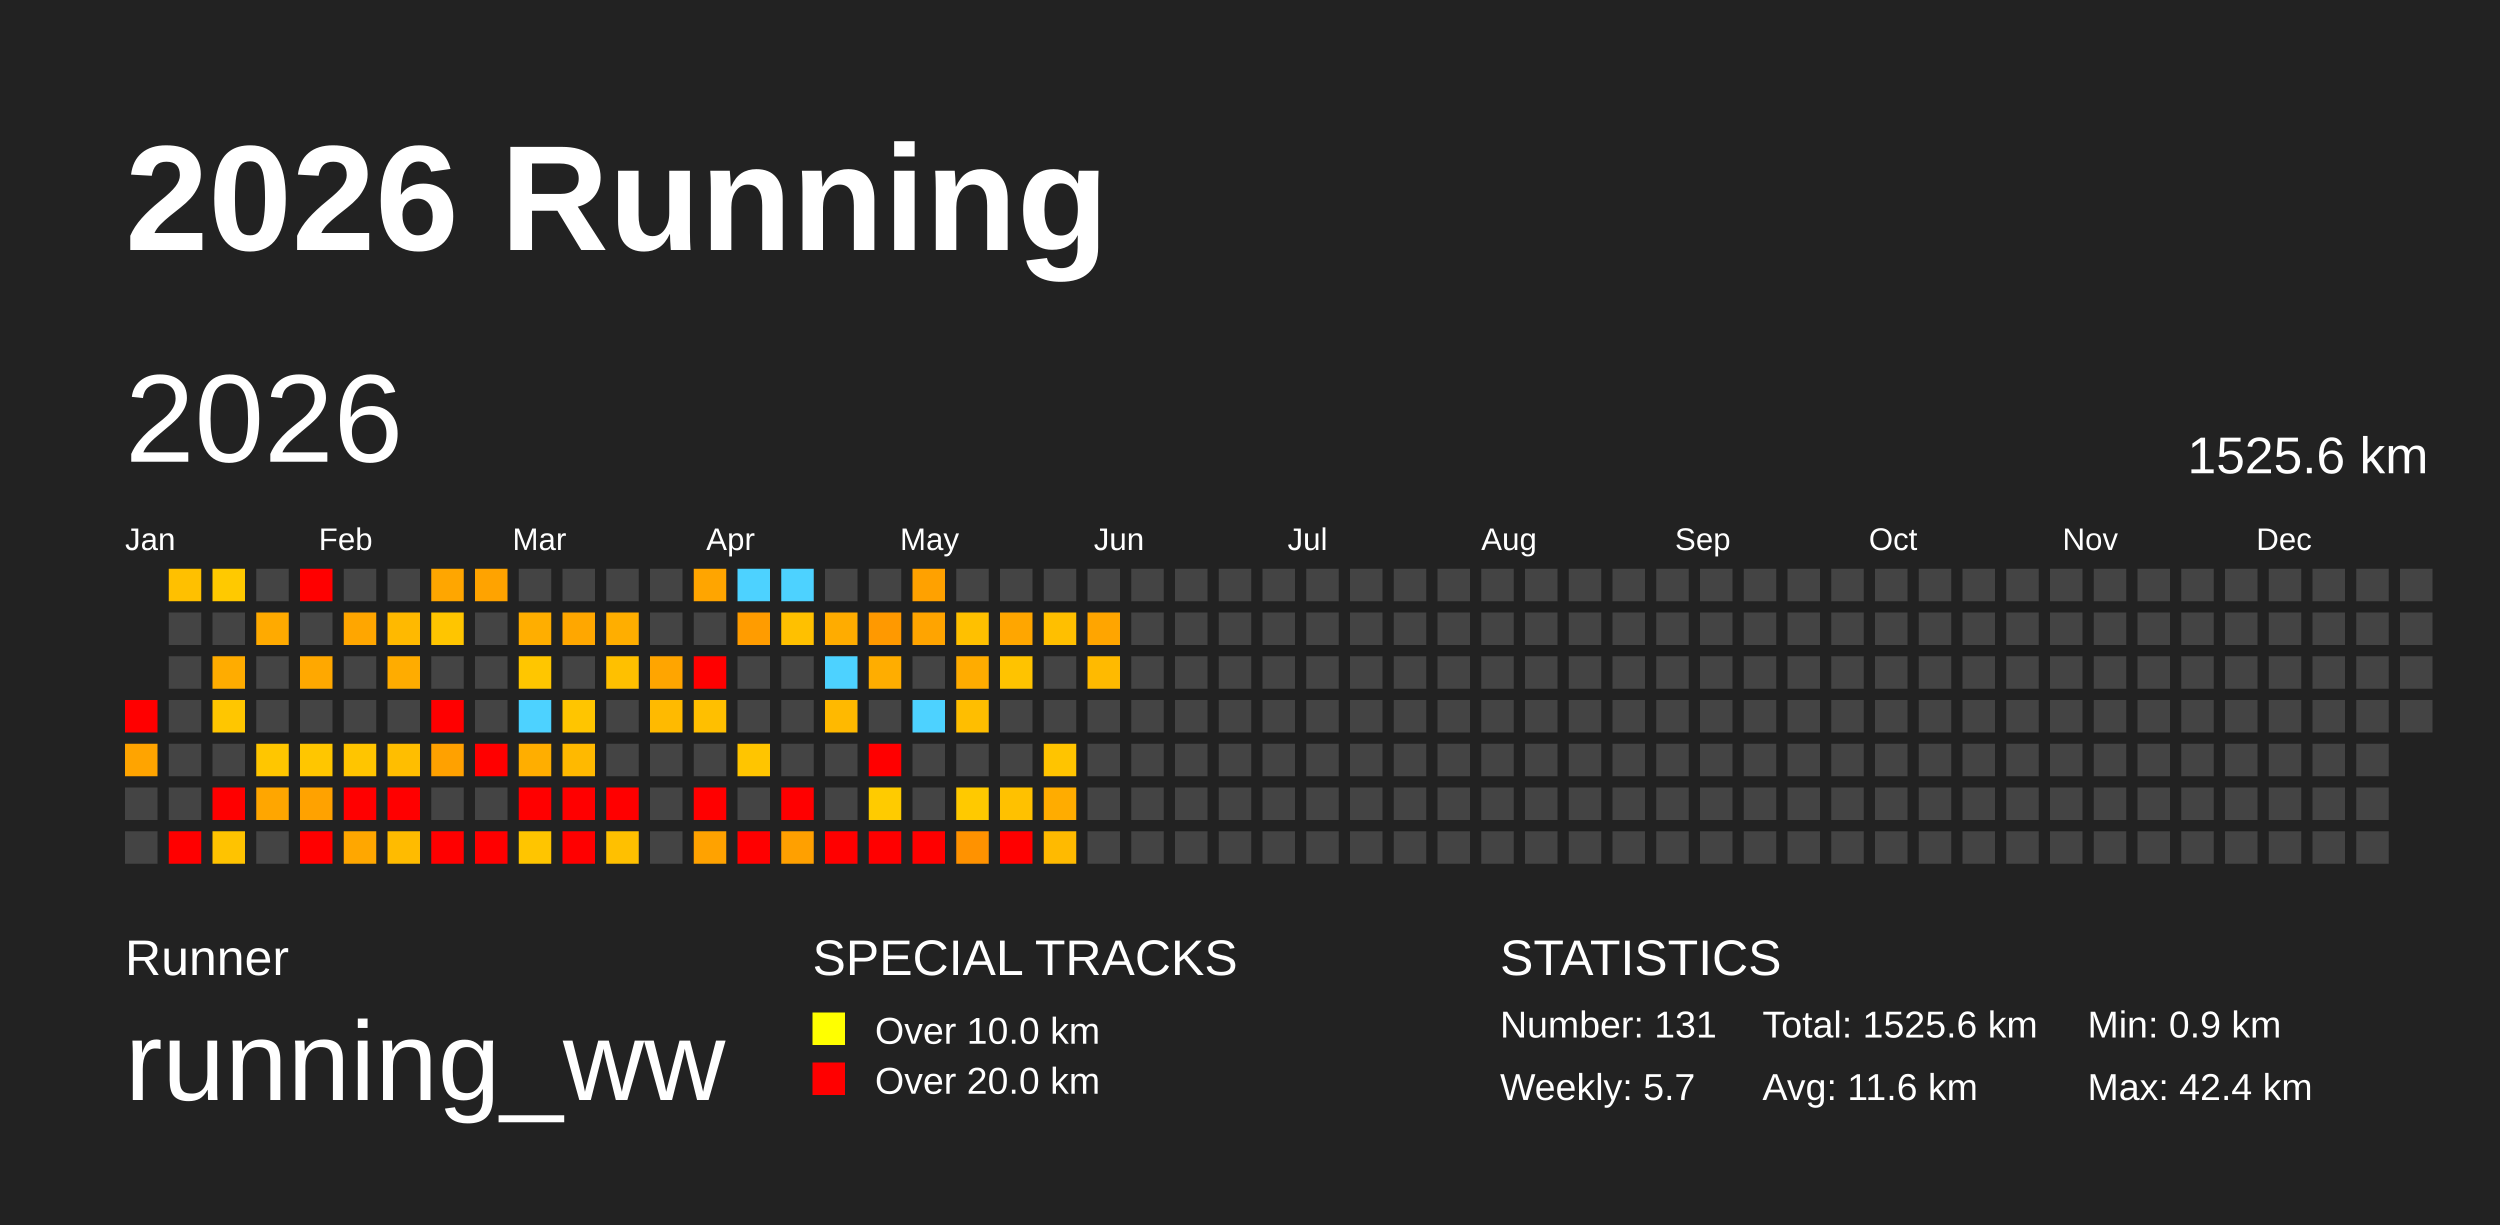
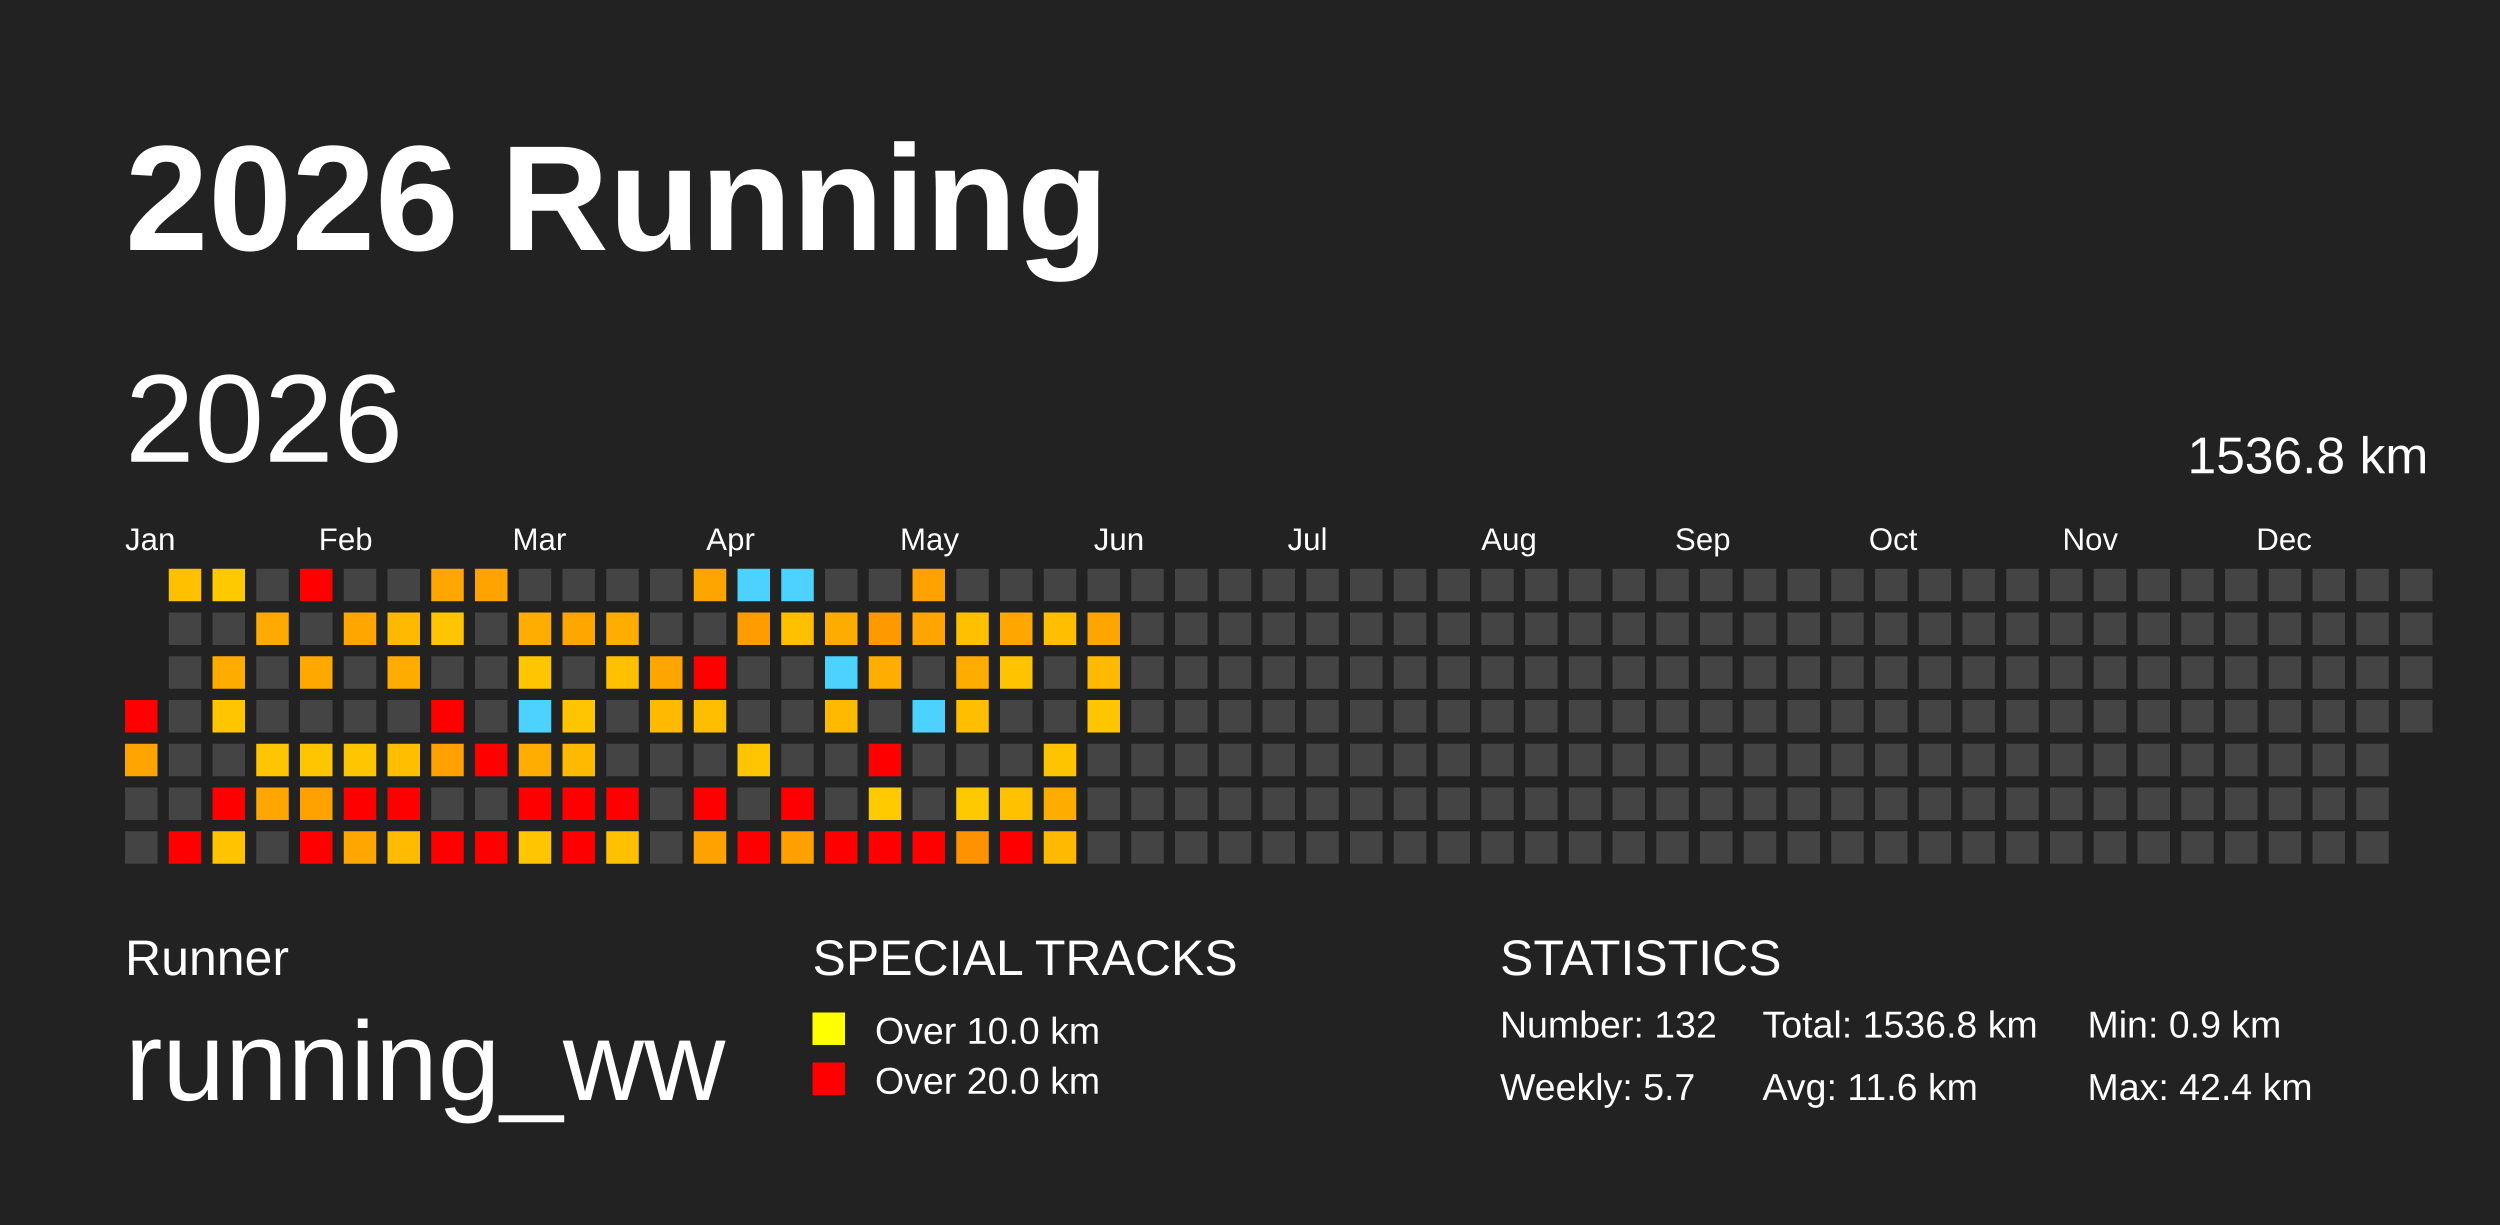
<svg xmlns="http://www.w3.org/2000/svg" baseProfile="full" height="98mm" version="1.1" viewBox="0,0,200,98" width="200mm">
  <defs />
  <rect fill="#222222" height="98" width="200" x="0" y="0" />
  <text fill="#FFFFFF" style="font-size:12px; font-family:Arial; font-weight:bold;" x="10" y="20">2026 Running</text>
  <text fill="#FFFFFF" style="font-size:4px; font-family:Arial" x="10" y="78">Runner</text>
  <text fill="#FFFFFF" style="font-size:9px; font-family:Arial" x="10" y="88">running_ww</text>
  <text fill="#FFFFFF" style="font-size:4px; font-family:Arial" x="65" y="78">SPECIAL TRACKS</text>
  <rect fill="yellow" height="2.6" width="2.6" x="65" y="81" />
  <text fill="#FFFFFF" style="font-size:3px; font-family:Arial" x="70" y="83.5">Over 10.0 km</text>
  <rect fill="red" height="2.6" width="2.6" x="65" y="85" />
  <text fill="#FFFFFF" style="font-size:3px; font-family:Arial" x="70" y="87.5">Over 20.0 km</text>
  <text fill="#FFFFFF" style="font-size:4px; font-family:Arial" x="120" y="78">STATISTICS</text>
-   <text fill="#FFFFFF" style="font-size:3px; font-family:Arial" x="120" y="83">Number: 131</text>
+   <text fill="#FFFFFF" style="font-size:3px; font-family:Arial" x="120" y="83">Number: 132</text>
  <text fill="#FFFFFF" style="font-size:3px; font-family:Arial" x="120" y="88">Weekly: 5.7</text>
-   <text fill="#FFFFFF" style="font-size:3px; font-family:Arial" x="141" y="83">Total: 1525.6 km</text>
+   <text fill="#FFFFFF" style="font-size:3px; font-family:Arial" x="141" y="83">Total: 1536.8 km</text>
  <text fill="#FFFFFF" style="font-size:3px; font-family:Arial" x="141" y="88">Avg: 11.6 km</text>
  <text fill="#FFFFFF" style="font-size:3px; font-family:Arial" x="167" y="83">Min: 0.9 km</text>
  <text fill="#FFFFFF" style="font-size:3px; font-family:Arial" x="167" y="88">Max: 42.4 km</text>
  <text dominant-baseline="hanging" fill="#FFFFFF" style="font-size:10.0px; font-family:Arial;" x="10" y="30">2026</text>
-   <text dominant-baseline="hanging" fill="#FFFFFF" style="font-size:4.125px; font-family:Arial;" x="175" y="35">1525.6 km</text>
+   <text dominant-baseline="hanging" fill="#FFFFFF" style="font-size:4.125px; font-family:Arial;" x="175" y="35">1536.8 km</text>
  <text fill="#FFFFFF" style="font-size:2.5px; font-family:Arial" x="10.0" y="44">Jan</text>
  <text fill="#FFFFFF" style="font-size:2.5px; font-family:Arial" x="25.5" y="44">Feb</text>
  <text fill="#FFFFFF" style="font-size:2.5px; font-family:Arial" x="41.0" y="44">Mar</text>
  <text fill="#FFFFFF" style="font-size:2.5px; font-family:Arial" x="56.5" y="44">Apr</text>
  <text fill="#FFFFFF" style="font-size:2.5px; font-family:Arial" x="72.0" y="44">May</text>
  <text fill="#FFFFFF" style="font-size:2.5px; font-family:Arial" x="87.5" y="44">Jun</text>
  <text fill="#FFFFFF" style="font-size:2.5px; font-family:Arial" x="103.0" y="44">Jul</text>
  <text fill="#FFFFFF" style="font-size:2.5px; font-family:Arial" x="118.5" y="44">Aug</text>
  <text fill="#FFFFFF" style="font-size:2.5px; font-family:Arial" x="134.0" y="44">Sep</text>
  <text fill="#FFFFFF" style="font-size:2.5px; font-family:Arial" x="149.5" y="44">Oct</text>
  <text fill="#FFFFFF" style="font-size:2.5px; font-family:Arial" x="165.0" y="44">Nov</text>
  <text fill="#FFFFFF" style="font-size:2.5px; font-family:Arial" x="180.5" y="44">Dec</text>
  <rect fill="red" height="2.6" width="2.6" x="10.0" y="56.0" />
  <rect fill="#ffa400" height="2.6" width="2.6" x="10.0" y="59.5" />
  <rect fill="#444444" height="2.6" width="2.6" x="10.0" y="63.0" />
  <rect fill="#444444" height="2.6" width="2.6" x="10.0" y="66.5" />
  <rect fill="#ffc000" height="2.6" width="2.6" x="13.5" y="45.5" />
  <rect fill="#444444" height="2.6" width="2.6" x="13.5" y="49.0" />
  <rect fill="#444444" height="2.6" width="2.6" x="13.5" y="52.5" />
  <rect fill="#444444" height="2.6" width="2.6" x="13.5" y="56.0" />
  <rect fill="#444444" height="2.6" width="2.6" x="13.5" y="59.5" />
  <rect fill="#444444" height="2.6" width="2.6" x="13.5" y="63.0" />
  <rect fill="red" height="2.6" width="2.6" x="13.5" y="66.5" />
  <rect fill="#ffc900" height="2.6" width="2.6" x="17.0" y="45.5" />
  <rect fill="#444444" height="2.6" width="2.6" x="17.0" y="49.0" />
  <rect fill="#ffac00" height="2.6" width="2.6" x="17.0" y="52.5" />
  <rect fill="#ffc600" height="2.6" width="2.6" x="17.0" y="56.0" />
  <rect fill="#444444" height="2.6" width="2.6" x="17.0" y="59.5" />
  <rect fill="red" height="2.6" width="2.6" x="17.0" y="63.0" />
  <rect fill="#ffc300" height="2.6" width="2.6" x="17.0" y="66.5" />
  <rect fill="#444444" height="2.6" width="2.6" x="20.5" y="45.5" />
  <rect fill="#ffaa00" height="2.6" width="2.6" x="20.5" y="49.0" />
  <rect fill="#444444" height="2.6" width="2.6" x="20.5" y="52.5" />
  <rect fill="#444444" height="2.6" width="2.6" x="20.5" y="56.0" />
  <rect fill="#ffc600" height="2.6" width="2.6" x="20.5" y="59.5" />
  <rect fill="#ffa600" height="2.6" width="2.6" x="20.5" y="63.0" />
  <rect fill="#444444" height="2.6" width="2.6" x="20.5" y="66.5" />
  <rect fill="red" height="2.6" width="2.6" x="24.0" y="45.5" />
  <rect fill="#444444" height="2.6" width="2.6" x="24.0" y="49.0" />
  <rect fill="#ffa800" height="2.6" width="2.6" x="24.0" y="52.5" />
  <rect fill="#444444" height="2.6" width="2.6" x="24.0" y="56.0" />
  <rect fill="#ffc600" height="2.6" width="2.6" x="24.0" y="59.5" />
  <rect fill="#ffa200" height="2.6" width="2.6" x="24.0" y="63.0" />
  <rect fill="red" height="2.6" width="2.6" x="24.0" y="66.5" />
  <rect fill="#444444" height="2.6" width="2.6" x="27.5" y="45.5" />
  <rect fill="#ffa600" height="2.6" width="2.6" x="27.5" y="49.0" />
  <rect fill="#444444" height="2.6" width="2.6" x="27.5" y="52.5" />
  <rect fill="#444444" height="2.6" width="2.6" x="27.5" y="56.0" />
  <rect fill="#ffc500" height="2.6" width="2.6" x="27.5" y="59.5" />
  <rect fill="red" height="2.6" width="2.6" x="27.5" y="63.0" />
  <rect fill="#ffa700" height="2.6" width="2.6" x="27.5" y="66.5" />
  <rect fill="#444444" height="2.6" width="2.6" x="31.0" y="45.5" />
  <rect fill="#ffb900" height="2.6" width="2.6" x="31.0" y="49.0" />
  <rect fill="#ffac00" height="2.6" width="2.6" x="31.0" y="52.5" />
  <rect fill="#444444" height="2.6" width="2.6" x="31.0" y="56.0" />
  <rect fill="#ffbe00" height="2.6" width="2.6" x="31.0" y="59.5" />
  <rect fill="red" height="2.6" width="2.6" x="31.0" y="63.0" />
  <rect fill="#ffbb00" height="2.6" width="2.6" x="31.0" y="66.5" />
  <rect fill="#ffa600" height="2.6" width="2.6" x="34.5" y="45.5" />
  <rect fill="#ffc500" height="2.6" width="2.6" x="34.5" y="49.0" />
  <rect fill="#444444" height="2.6" width="2.6" x="34.5" y="52.5" />
  <rect fill="red" height="2.6" width="2.6" x="34.5" y="56.0" />
  <rect fill="#ffa100" height="2.6" width="2.6" x="34.5" y="59.5" />
  <rect fill="#444444" height="2.6" width="2.6" x="34.5" y="63.0" />
  <rect fill="red" height="2.6" width="2.6" x="34.5" y="66.5" />
  <rect fill="#ffa300" height="2.6" width="2.6" x="38.0" y="45.5" />
  <rect fill="#444444" height="2.6" width="2.6" x="38.0" y="49.0" />
  <rect fill="#444444" height="2.6" width="2.6" x="38.0" y="52.5" />
  <rect fill="#444444" height="2.6" width="2.6" x="38.0" y="56.0" />
  <rect fill="red" height="2.6" width="2.6" x="38.0" y="59.5" />
  <rect fill="#444444" height="2.6" width="2.6" x="38.0" y="63.0" />
  <rect fill="red" height="2.6" width="2.6" x="38.0" y="66.5" />
  <rect fill="#444444" height="2.6" width="2.6" x="41.5" y="45.5" />
  <rect fill="#ffae00" height="2.6" width="2.6" x="41.5" y="49.0" />
  <rect fill="#ffc600" height="2.6" width="2.6" x="41.5" y="52.5" />
  <rect fill="#4dd2ff" height="2.6" width="2.6" x="41.5" y="56.0" />
  <rect fill="#ffae00" height="2.6" width="2.6" x="41.5" y="59.5" />
  <rect fill="red" height="2.6" width="2.6" x="41.5" y="63.0" />
  <rect fill="#ffc500" height="2.6" width="2.6" x="41.5" y="66.5" />
  <rect fill="#444444" height="2.6" width="2.6" x="45.0" y="45.5" />
  <rect fill="#ffa700" height="2.6" width="2.6" x="45.0" y="49.0" />
  <rect fill="#444444" height="2.6" width="2.6" x="45.0" y="52.5" />
  <rect fill="#ffc500" height="2.6" width="2.6" x="45.0" y="56.0" />
  <rect fill="#ffb900" height="2.6" width="2.6" x="45.0" y="59.5" />
  <rect fill="red" height="2.6" width="2.6" x="45.0" y="63.0" />
  <rect fill="red" height="2.6" width="2.6" x="45.0" y="66.5" />
  <rect fill="#444444" height="2.6" width="2.6" x="48.5" y="45.5" />
  <rect fill="#ffae00" height="2.6" width="2.6" x="48.5" y="49.0" />
  <rect fill="#ffc000" height="2.6" width="2.6" x="48.5" y="52.5" />
  <rect fill="#444444" height="2.6" width="2.6" x="48.5" y="56.0" />
  <rect fill="#444444" height="2.6" width="2.6" x="48.5" y="59.5" />
  <rect fill="red" height="2.6" width="2.6" x="48.5" y="63.0" />
  <rect fill="#ffc000" height="2.6" width="2.6" x="48.5" y="66.5" />
  <rect fill="#444444" height="2.6" width="2.6" x="52.0" y="45.5" />
  <rect fill="#444444" height="2.6" width="2.6" x="52.0" y="49.0" />
  <rect fill="#ffa500" height="2.6" width="2.6" x="52.0" y="52.5" />
  <rect fill="#ffba00" height="2.6" width="2.6" x="52.0" y="56.0" />
  <rect fill="#444444" height="2.6" width="2.6" x="52.0" y="59.5" />
  <rect fill="#444444" height="2.6" width="2.6" x="52.0" y="63.0" />
  <rect fill="#444444" height="2.6" width="2.6" x="52.0" y="66.5" />
  <rect fill="#ffa500" height="2.6" width="2.6" x="55.5" y="45.5" />
  <rect fill="#444444" height="2.6" width="2.6" x="55.5" y="49.0" />
  <rect fill="red" height="2.6" width="2.6" x="55.5" y="52.5" />
  <rect fill="#ffbf00" height="2.6" width="2.6" x="55.5" y="56.0" />
  <rect fill="#444444" height="2.6" width="2.6" x="55.5" y="59.5" />
  <rect fill="red" height="2.6" width="2.6" x="55.5" y="63.0" />
  <rect fill="#ffa200" height="2.6" width="2.6" x="55.5" y="66.5" />
  <rect fill="#4dd2ff" height="2.6" width="2.6" x="59.0" y="45.5" />
  <rect fill="#ff9c00" height="2.6" width="2.6" x="59.0" y="49.0" />
  <rect fill="#444444" height="2.6" width="2.6" x="59.0" y="52.5" />
  <rect fill="#444444" height="2.6" width="2.6" x="59.0" y="56.0" />
  <rect fill="#ffc500" height="2.6" width="2.6" x="59.0" y="59.5" />
  <rect fill="#444444" height="2.6" width="2.6" x="59.0" y="63.0" />
  <rect fill="red" height="2.6" width="2.6" x="59.0" y="66.5" />
  <rect fill="#4dd2ff" height="2.6" width="2.6" x="62.5" y="45.5" />
  <rect fill="#ffc000" height="2.6" width="2.6" x="62.5" y="49.0" />
  <rect fill="#444444" height="2.6" width="2.6" x="62.5" y="52.5" />
  <rect fill="#444444" height="2.6" width="2.6" x="62.5" y="56.0" />
  <rect fill="#444444" height="2.6" width="2.6" x="62.5" y="59.5" />
  <rect fill="red" height="2.6" width="2.6" x="62.5" y="63.0" />
  <rect fill="#ffa000" height="2.6" width="2.6" x="62.5" y="66.5" />
  <rect fill="#444444" height="2.6" width="2.6" x="66.0" y="45.5" />
  <rect fill="#ffac00" height="2.6" width="2.6" x="66.0" y="49.0" />
  <rect fill="#4dd2ff" height="2.6" width="2.6" x="66.0" y="52.5" />
  <rect fill="#ffb900" height="2.6" width="2.6" x="66.0" y="56.0" />
  <rect fill="#444444" height="2.6" width="2.6" x="66.0" y="59.5" />
  <rect fill="#444444" height="2.6" width="2.6" x="66.0" y="63.0" />
  <rect fill="red" height="2.6" width="2.6" x="66.0" y="66.5" />
  <rect fill="#444444" height="2.6" width="2.6" x="69.5" y="45.5" />
  <rect fill="#ff9900" height="2.6" width="2.6" x="69.5" y="49.0" />
  <rect fill="#ffad00" height="2.6" width="2.6" x="69.5" y="52.5" />
  <rect fill="#444444" height="2.6" width="2.6" x="69.5" y="56.0" />
  <rect fill="red" height="2.6" width="2.6" x="69.5" y="59.5" />
  <rect fill="#ffcb00" height="2.6" width="2.6" x="69.5" y="63.0" />
  <rect fill="red" height="2.6" width="2.6" x="69.5" y="66.5" />
  <rect fill="#ffa100" height="2.6" width="2.6" x="73.0" y="45.5" />
  <rect fill="#ffa400" height="2.6" width="2.6" x="73.0" y="49.0" />
  <rect fill="#444444" height="2.6" width="2.6" x="73.0" y="52.5" />
  <rect fill="#4dd2ff" height="2.6" width="2.6" x="73.0" y="56.0" />
  <rect fill="#444444" height="2.6" width="2.6" x="73.0" y="59.5" />
  <rect fill="#444444" height="2.6" width="2.6" x="73.0" y="63.0" />
  <rect fill="red" height="2.6" width="2.6" x="73.0" y="66.5" />
  <rect fill="#444444" height="2.6" width="2.6" x="76.5" y="45.5" />
  <rect fill="#ffc000" height="2.6" width="2.6" x="76.5" y="49.0" />
  <rect fill="#ffac00" height="2.6" width="2.6" x="76.5" y="52.5" />
  <rect fill="#ffbe00" height="2.6" width="2.6" x="76.5" y="56.0" />
  <rect fill="#444444" height="2.6" width="2.6" x="76.5" y="59.5" />
  <rect fill="#ffc900" height="2.6" width="2.6" x="76.5" y="63.0" />
  <rect fill="#ff9200" height="2.6" width="2.6" x="76.5" y="66.5" />
  <rect fill="#444444" height="2.6" width="2.6" x="80.0" y="45.5" />
  <rect fill="#ffa600" height="2.6" width="2.6" x="80.0" y="49.0" />
  <rect fill="#ffc300" height="2.6" width="2.6" x="80.0" y="52.5" />
  <rect fill="#444444" height="2.6" width="2.6" x="80.0" y="56.0" />
  <rect fill="#444444" height="2.6" width="2.6" x="80.0" y="59.5" />
  <rect fill="#ffc100" height="2.6" width="2.6" x="80.0" y="63.0" />
  <rect fill="red" height="2.6" width="2.6" x="80.0" y="66.5" />
  <rect fill="#444444" height="2.6" width="2.6" x="83.5" y="45.5" />
  <rect fill="#ffbf00" height="2.6" width="2.6" x="83.5" y="49.0" />
  <rect fill="#444444" height="2.6" width="2.6" x="83.5" y="52.5" />
  <rect fill="#444444" height="2.6" width="2.6" x="83.5" y="56.0" />
  <rect fill="#ffc400" height="2.6" width="2.6" x="83.5" y="59.5" />
  <rect fill="#ffac00" height="2.6" width="2.6" x="83.5" y="63.0" />
  <rect fill="#ffba00" height="2.6" width="2.6" x="83.5" y="66.5" />
  <rect fill="#444444" height="2.6" width="2.6" x="87.0" y="45.5" />
  <rect fill="#ffa500" height="2.6" width="2.6" x="87.0" y="49.0" />
  <rect fill="#ffba00" height="2.6" width="2.6" x="87.0" y="52.5" />
-   <rect fill="#444444" height="2.6" width="2.6" x="87.0" y="56.0" />
+   <rect fill="#ffc600" height="2.6" width="2.6" x="87.0" y="56.0" />
  <rect fill="#444444" height="2.6" width="2.6" x="87.0" y="59.5" />
  <rect fill="#444444" height="2.6" width="2.6" x="87.0" y="63.0" />
  <rect fill="#444444" height="2.6" width="2.6" x="87.0" y="66.5" />
  <rect fill="#444444" height="2.6" width="2.6" x="90.5" y="45.5" />
  <rect fill="#444444" height="2.6" width="2.6" x="90.5" y="49.0" />
  <rect fill="#444444" height="2.6" width="2.6" x="90.5" y="52.5" />
  <rect fill="#444444" height="2.6" width="2.6" x="90.5" y="56.0" />
  <rect fill="#444444" height="2.6" width="2.6" x="90.5" y="59.5" />
  <rect fill="#444444" height="2.6" width="2.6" x="90.5" y="63.0" />
  <rect fill="#444444" height="2.6" width="2.6" x="90.5" y="66.5" />
  <rect fill="#444444" height="2.6" width="2.6" x="94.0" y="45.5" />
  <rect fill="#444444" height="2.6" width="2.6" x="94.0" y="49.0" />
  <rect fill="#444444" height="2.6" width="2.6" x="94.0" y="52.5" />
  <rect fill="#444444" height="2.6" width="2.6" x="94.0" y="56.0" />
  <rect fill="#444444" height="2.6" width="2.6" x="94.0" y="59.5" />
  <rect fill="#444444" height="2.6" width="2.6" x="94.0" y="63.0" />
  <rect fill="#444444" height="2.6" width="2.6" x="94.0" y="66.5" />
  <rect fill="#444444" height="2.6" width="2.6" x="97.5" y="45.5" />
  <rect fill="#444444" height="2.6" width="2.6" x="97.5" y="49.0" />
  <rect fill="#444444" height="2.6" width="2.6" x="97.5" y="52.5" />
  <rect fill="#444444" height="2.6" width="2.6" x="97.5" y="56.0" />
  <rect fill="#444444" height="2.6" width="2.6" x="97.5" y="59.5" />
  <rect fill="#444444" height="2.6" width="2.6" x="97.5" y="63.0" />
  <rect fill="#444444" height="2.6" width="2.6" x="97.5" y="66.5" />
  <rect fill="#444444" height="2.6" width="2.6" x="101.0" y="45.5" />
  <rect fill="#444444" height="2.6" width="2.6" x="101.0" y="49.0" />
  <rect fill="#444444" height="2.6" width="2.6" x="101.0" y="52.5" />
  <rect fill="#444444" height="2.6" width="2.6" x="101.0" y="56.0" />
  <rect fill="#444444" height="2.6" width="2.6" x="101.0" y="59.5" />
  <rect fill="#444444" height="2.6" width="2.6" x="101.0" y="63.0" />
  <rect fill="#444444" height="2.6" width="2.6" x="101.0" y="66.5" />
  <rect fill="#444444" height="2.6" width="2.6" x="104.5" y="45.5" />
  <rect fill="#444444" height="2.6" width="2.6" x="104.5" y="49.0" />
  <rect fill="#444444" height="2.6" width="2.6" x="104.5" y="52.5" />
  <rect fill="#444444" height="2.6" width="2.6" x="104.5" y="56.0" />
  <rect fill="#444444" height="2.6" width="2.6" x="104.5" y="59.5" />
  <rect fill="#444444" height="2.6" width="2.6" x="104.5" y="63.0" />
  <rect fill="#444444" height="2.6" width="2.6" x="104.5" y="66.5" />
  <rect fill="#444444" height="2.6" width="2.6" x="108.0" y="45.5" />
  <rect fill="#444444" height="2.6" width="2.6" x="108.0" y="49.0" />
  <rect fill="#444444" height="2.6" width="2.6" x="108.0" y="52.5" />
  <rect fill="#444444" height="2.6" width="2.6" x="108.0" y="56.0" />
  <rect fill="#444444" height="2.6" width="2.6" x="108.0" y="59.5" />
  <rect fill="#444444" height="2.6" width="2.6" x="108.0" y="63.0" />
  <rect fill="#444444" height="2.6" width="2.6" x="108.0" y="66.5" />
  <rect fill="#444444" height="2.6" width="2.6" x="111.5" y="45.5" />
  <rect fill="#444444" height="2.6" width="2.6" x="111.5" y="49.0" />
  <rect fill="#444444" height="2.6" width="2.6" x="111.5" y="52.5" />
  <rect fill="#444444" height="2.6" width="2.6" x="111.5" y="56.0" />
  <rect fill="#444444" height="2.6" width="2.6" x="111.5" y="59.5" />
  <rect fill="#444444" height="2.6" width="2.6" x="111.5" y="63.0" />
  <rect fill="#444444" height="2.6" width="2.6" x="111.5" y="66.5" />
  <rect fill="#444444" height="2.6" width="2.6" x="115.0" y="45.5" />
  <rect fill="#444444" height="2.6" width="2.6" x="115.0" y="49.0" />
  <rect fill="#444444" height="2.6" width="2.6" x="115.0" y="52.5" />
  <rect fill="#444444" height="2.6" width="2.6" x="115.0" y="56.0" />
  <rect fill="#444444" height="2.6" width="2.6" x="115.0" y="59.5" />
  <rect fill="#444444" height="2.6" width="2.6" x="115.0" y="63.0" />
  <rect fill="#444444" height="2.6" width="2.6" x="115.0" y="66.5" />
  <rect fill="#444444" height="2.6" width="2.6" x="118.5" y="45.5" />
  <rect fill="#444444" height="2.6" width="2.6" x="118.5" y="49.0" />
  <rect fill="#444444" height="2.6" width="2.6" x="118.5" y="52.5" />
  <rect fill="#444444" height="2.6" width="2.6" x="118.5" y="56.0" />
  <rect fill="#444444" height="2.6" width="2.6" x="118.5" y="59.5" />
  <rect fill="#444444" height="2.6" width="2.6" x="118.5" y="63.0" />
  <rect fill="#444444" height="2.6" width="2.6" x="118.5" y="66.5" />
  <rect fill="#444444" height="2.6" width="2.6" x="122.0" y="45.5" />
  <rect fill="#444444" height="2.6" width="2.6" x="122.0" y="49.0" />
  <rect fill="#444444" height="2.6" width="2.6" x="122.0" y="52.5" />
  <rect fill="#444444" height="2.6" width="2.6" x="122.0" y="56.0" />
  <rect fill="#444444" height="2.6" width="2.6" x="122.0" y="59.5" />
  <rect fill="#444444" height="2.6" width="2.6" x="122.0" y="63.0" />
  <rect fill="#444444" height="2.6" width="2.6" x="122.0" y="66.5" />
  <rect fill="#444444" height="2.6" width="2.6" x="125.5" y="45.5" />
  <rect fill="#444444" height="2.6" width="2.6" x="125.5" y="49.0" />
  <rect fill="#444444" height="2.6" width="2.6" x="125.5" y="52.5" />
  <rect fill="#444444" height="2.6" width="2.6" x="125.5" y="56.0" />
  <rect fill="#444444" height="2.6" width="2.6" x="125.5" y="59.5" />
  <rect fill="#444444" height="2.6" width="2.6" x="125.5" y="63.0" />
  <rect fill="#444444" height="2.6" width="2.6" x="125.5" y="66.5" />
  <rect fill="#444444" height="2.6" width="2.6" x="129.0" y="45.5" />
  <rect fill="#444444" height="2.6" width="2.6" x="129.0" y="49.0" />
  <rect fill="#444444" height="2.6" width="2.6" x="129.0" y="52.5" />
  <rect fill="#444444" height="2.6" width="2.6" x="129.0" y="56.0" />
  <rect fill="#444444" height="2.6" width="2.6" x="129.0" y="59.5" />
  <rect fill="#444444" height="2.6" width="2.6" x="129.0" y="63.0" />
  <rect fill="#444444" height="2.6" width="2.6" x="129.0" y="66.5" />
  <rect fill="#444444" height="2.6" width="2.6" x="132.5" y="45.5" />
  <rect fill="#444444" height="2.6" width="2.6" x="132.5" y="49.0" />
  <rect fill="#444444" height="2.6" width="2.6" x="132.5" y="52.5" />
  <rect fill="#444444" height="2.6" width="2.6" x="132.5" y="56.0" />
  <rect fill="#444444" height="2.6" width="2.6" x="132.5" y="59.5" />
  <rect fill="#444444" height="2.6" width="2.6" x="132.5" y="63.0" />
  <rect fill="#444444" height="2.6" width="2.6" x="132.5" y="66.5" />
  <rect fill="#444444" height="2.6" width="2.6" x="136.0" y="45.5" />
  <rect fill="#444444" height="2.6" width="2.6" x="136.0" y="49.0" />
  <rect fill="#444444" height="2.6" width="2.6" x="136.0" y="52.5" />
  <rect fill="#444444" height="2.6" width="2.6" x="136.0" y="56.0" />
  <rect fill="#444444" height="2.6" width="2.6" x="136.0" y="59.5" />
  <rect fill="#444444" height="2.6" width="2.6" x="136.0" y="63.0" />
  <rect fill="#444444" height="2.6" width="2.6" x="136.0" y="66.5" />
  <rect fill="#444444" height="2.6" width="2.6" x="139.5" y="45.5" />
  <rect fill="#444444" height="2.6" width="2.6" x="139.5" y="49.0" />
  <rect fill="#444444" height="2.6" width="2.6" x="139.5" y="52.5" />
  <rect fill="#444444" height="2.6" width="2.6" x="139.5" y="56.0" />
  <rect fill="#444444" height="2.6" width="2.6" x="139.5" y="59.5" />
  <rect fill="#444444" height="2.6" width="2.6" x="139.5" y="63.0" />
  <rect fill="#444444" height="2.6" width="2.6" x="139.5" y="66.5" />
  <rect fill="#444444" height="2.6" width="2.6" x="143.0" y="45.5" />
  <rect fill="#444444" height="2.6" width="2.6" x="143.0" y="49.0" />
  <rect fill="#444444" height="2.6" width="2.6" x="143.0" y="52.5" />
  <rect fill="#444444" height="2.6" width="2.6" x="143.0" y="56.0" />
  <rect fill="#444444" height="2.6" width="2.6" x="143.0" y="59.5" />
  <rect fill="#444444" height="2.6" width="2.6" x="143.0" y="63.0" />
  <rect fill="#444444" height="2.6" width="2.6" x="143.0" y="66.5" />
  <rect fill="#444444" height="2.6" width="2.6" x="146.5" y="45.5" />
  <rect fill="#444444" height="2.6" width="2.6" x="146.5" y="49.0" />
  <rect fill="#444444" height="2.6" width="2.6" x="146.5" y="52.5" />
  <rect fill="#444444" height="2.6" width="2.6" x="146.5" y="56.0" />
  <rect fill="#444444" height="2.6" width="2.6" x="146.5" y="59.5" />
  <rect fill="#444444" height="2.6" width="2.6" x="146.5" y="63.0" />
  <rect fill="#444444" height="2.6" width="2.6" x="146.5" y="66.5" />
  <rect fill="#444444" height="2.6" width="2.6" x="150.0" y="45.5" />
  <rect fill="#444444" height="2.6" width="2.6" x="150.0" y="49.0" />
  <rect fill="#444444" height="2.6" width="2.6" x="150.0" y="52.5" />
  <rect fill="#444444" height="2.6" width="2.6" x="150.0" y="56.0" />
  <rect fill="#444444" height="2.6" width="2.6" x="150.0" y="59.5" />
  <rect fill="#444444" height="2.6" width="2.6" x="150.0" y="63.0" />
  <rect fill="#444444" height="2.6" width="2.6" x="150.0" y="66.5" />
  <rect fill="#444444" height="2.6" width="2.6" x="153.5" y="45.5" />
  <rect fill="#444444" height="2.6" width="2.6" x="153.5" y="49.0" />
  <rect fill="#444444" height="2.6" width="2.6" x="153.5" y="52.5" />
  <rect fill="#444444" height="2.6" width="2.6" x="153.5" y="56.0" />
  <rect fill="#444444" height="2.6" width="2.6" x="153.5" y="59.5" />
  <rect fill="#444444" height="2.6" width="2.6" x="153.5" y="63.0" />
  <rect fill="#444444" height="2.6" width="2.6" x="153.5" y="66.5" />
  <rect fill="#444444" height="2.6" width="2.6" x="157.0" y="45.5" />
  <rect fill="#444444" height="2.6" width="2.6" x="157.0" y="49.0" />
  <rect fill="#444444" height="2.6" width="2.6" x="157.0" y="52.5" />
  <rect fill="#444444" height="2.6" width="2.6" x="157.0" y="56.0" />
  <rect fill="#444444" height="2.6" width="2.6" x="157.0" y="59.5" />
  <rect fill="#444444" height="2.6" width="2.6" x="157.0" y="63.0" />
  <rect fill="#444444" height="2.6" width="2.6" x="157.0" y="66.5" />
  <rect fill="#444444" height="2.6" width="2.6" x="160.5" y="45.5" />
  <rect fill="#444444" height="2.6" width="2.6" x="160.5" y="49.0" />
  <rect fill="#444444" height="2.6" width="2.6" x="160.5" y="52.5" />
  <rect fill="#444444" height="2.6" width="2.6" x="160.5" y="56.0" />
  <rect fill="#444444" height="2.6" width="2.6" x="160.5" y="59.5" />
  <rect fill="#444444" height="2.6" width="2.6" x="160.5" y="63.0" />
  <rect fill="#444444" height="2.6" width="2.6" x="160.5" y="66.5" />
  <rect fill="#444444" height="2.6" width="2.6" x="164.0" y="45.5" />
  <rect fill="#444444" height="2.6" width="2.6" x="164.0" y="49.0" />
  <rect fill="#444444" height="2.6" width="2.6" x="164.0" y="52.5" />
  <rect fill="#444444" height="2.6" width="2.6" x="164.0" y="56.0" />
  <rect fill="#444444" height="2.6" width="2.6" x="164.0" y="59.5" />
  <rect fill="#444444" height="2.6" width="2.6" x="164.0" y="63.0" />
  <rect fill="#444444" height="2.6" width="2.6" x="164.0" y="66.5" />
  <rect fill="#444444" height="2.6" width="2.6" x="167.5" y="45.5" />
  <rect fill="#444444" height="2.6" width="2.6" x="167.5" y="49.0" />
  <rect fill="#444444" height="2.6" width="2.6" x="167.5" y="52.5" />
  <rect fill="#444444" height="2.6" width="2.6" x="167.5" y="56.0" />
  <rect fill="#444444" height="2.6" width="2.6" x="167.5" y="59.5" />
  <rect fill="#444444" height="2.6" width="2.6" x="167.5" y="63.0" />
  <rect fill="#444444" height="2.6" width="2.6" x="167.5" y="66.5" />
  <rect fill="#444444" height="2.6" width="2.6" x="171.0" y="45.5" />
  <rect fill="#444444" height="2.6" width="2.6" x="171.0" y="49.0" />
  <rect fill="#444444" height="2.6" width="2.6" x="171.0" y="52.5" />
  <rect fill="#444444" height="2.6" width="2.6" x="171.0" y="56.0" />
  <rect fill="#444444" height="2.6" width="2.6" x="171.0" y="59.5" />
  <rect fill="#444444" height="2.6" width="2.6" x="171.0" y="63.0" />
  <rect fill="#444444" height="2.6" width="2.6" x="171.0" y="66.5" />
  <rect fill="#444444" height="2.6" width="2.6" x="174.5" y="45.5" />
  <rect fill="#444444" height="2.6" width="2.6" x="174.5" y="49.0" />
  <rect fill="#444444" height="2.6" width="2.6" x="174.5" y="52.5" />
  <rect fill="#444444" height="2.6" width="2.6" x="174.5" y="56.0" />
  <rect fill="#444444" height="2.6" width="2.6" x="174.5" y="59.5" />
  <rect fill="#444444" height="2.6" width="2.6" x="174.5" y="63.0" />
  <rect fill="#444444" height="2.6" width="2.6" x="174.5" y="66.5" />
  <rect fill="#444444" height="2.6" width="2.6" x="178.0" y="45.5" />
  <rect fill="#444444" height="2.6" width="2.6" x="178.0" y="49.0" />
  <rect fill="#444444" height="2.6" width="2.6" x="178.0" y="52.5" />
  <rect fill="#444444" height="2.6" width="2.6" x="178.0" y="56.0" />
  <rect fill="#444444" height="2.6" width="2.6" x="178.0" y="59.5" />
  <rect fill="#444444" height="2.6" width="2.6" x="178.0" y="63.0" />
  <rect fill="#444444" height="2.6" width="2.6" x="178.0" y="66.5" />
  <rect fill="#444444" height="2.6" width="2.6" x="181.5" y="45.5" />
  <rect fill="#444444" height="2.6" width="2.6" x="181.5" y="49.0" />
  <rect fill="#444444" height="2.6" width="2.6" x="181.5" y="52.5" />
  <rect fill="#444444" height="2.6" width="2.6" x="181.5" y="56.0" />
  <rect fill="#444444" height="2.6" width="2.6" x="181.5" y="59.5" />
  <rect fill="#444444" height="2.6" width="2.6" x="181.5" y="63.0" />
  <rect fill="#444444" height="2.6" width="2.6" x="181.5" y="66.5" />
  <rect fill="#444444" height="2.6" width="2.6" x="185.0" y="45.5" />
  <rect fill="#444444" height="2.6" width="2.6" x="185.0" y="49.0" />
  <rect fill="#444444" height="2.6" width="2.6" x="185.0" y="52.5" />
  <rect fill="#444444" height="2.6" width="2.6" x="185.0" y="56.0" />
  <rect fill="#444444" height="2.6" width="2.6" x="185.0" y="59.5" />
  <rect fill="#444444" height="2.6" width="2.6" x="185.0" y="63.0" />
  <rect fill="#444444" height="2.6" width="2.6" x="185.0" y="66.5" />
  <rect fill="#444444" height="2.6" width="2.6" x="188.5" y="45.5" />
  <rect fill="#444444" height="2.6" width="2.6" x="188.5" y="49.0" />
  <rect fill="#444444" height="2.6" width="2.6" x="188.5" y="52.5" />
  <rect fill="#444444" height="2.6" width="2.6" x="188.5" y="56.0" />
  <rect fill="#444444" height="2.6" width="2.6" x="188.5" y="59.5" />
  <rect fill="#444444" height="2.6" width="2.6" x="188.5" y="63.0" />
  <rect fill="#444444" height="2.6" width="2.6" x="188.5" y="66.5" />
  <rect fill="#444444" height="2.6" width="2.6" x="192.0" y="45.5" />
  <rect fill="#444444" height="2.6" width="2.6" x="192.0" y="49.0" />
  <rect fill="#444444" height="2.6" width="2.6" x="192.0" y="52.5" />
  <rect fill="#444444" height="2.6" width="2.6" x="192.0" y="56.0" />
</svg>
